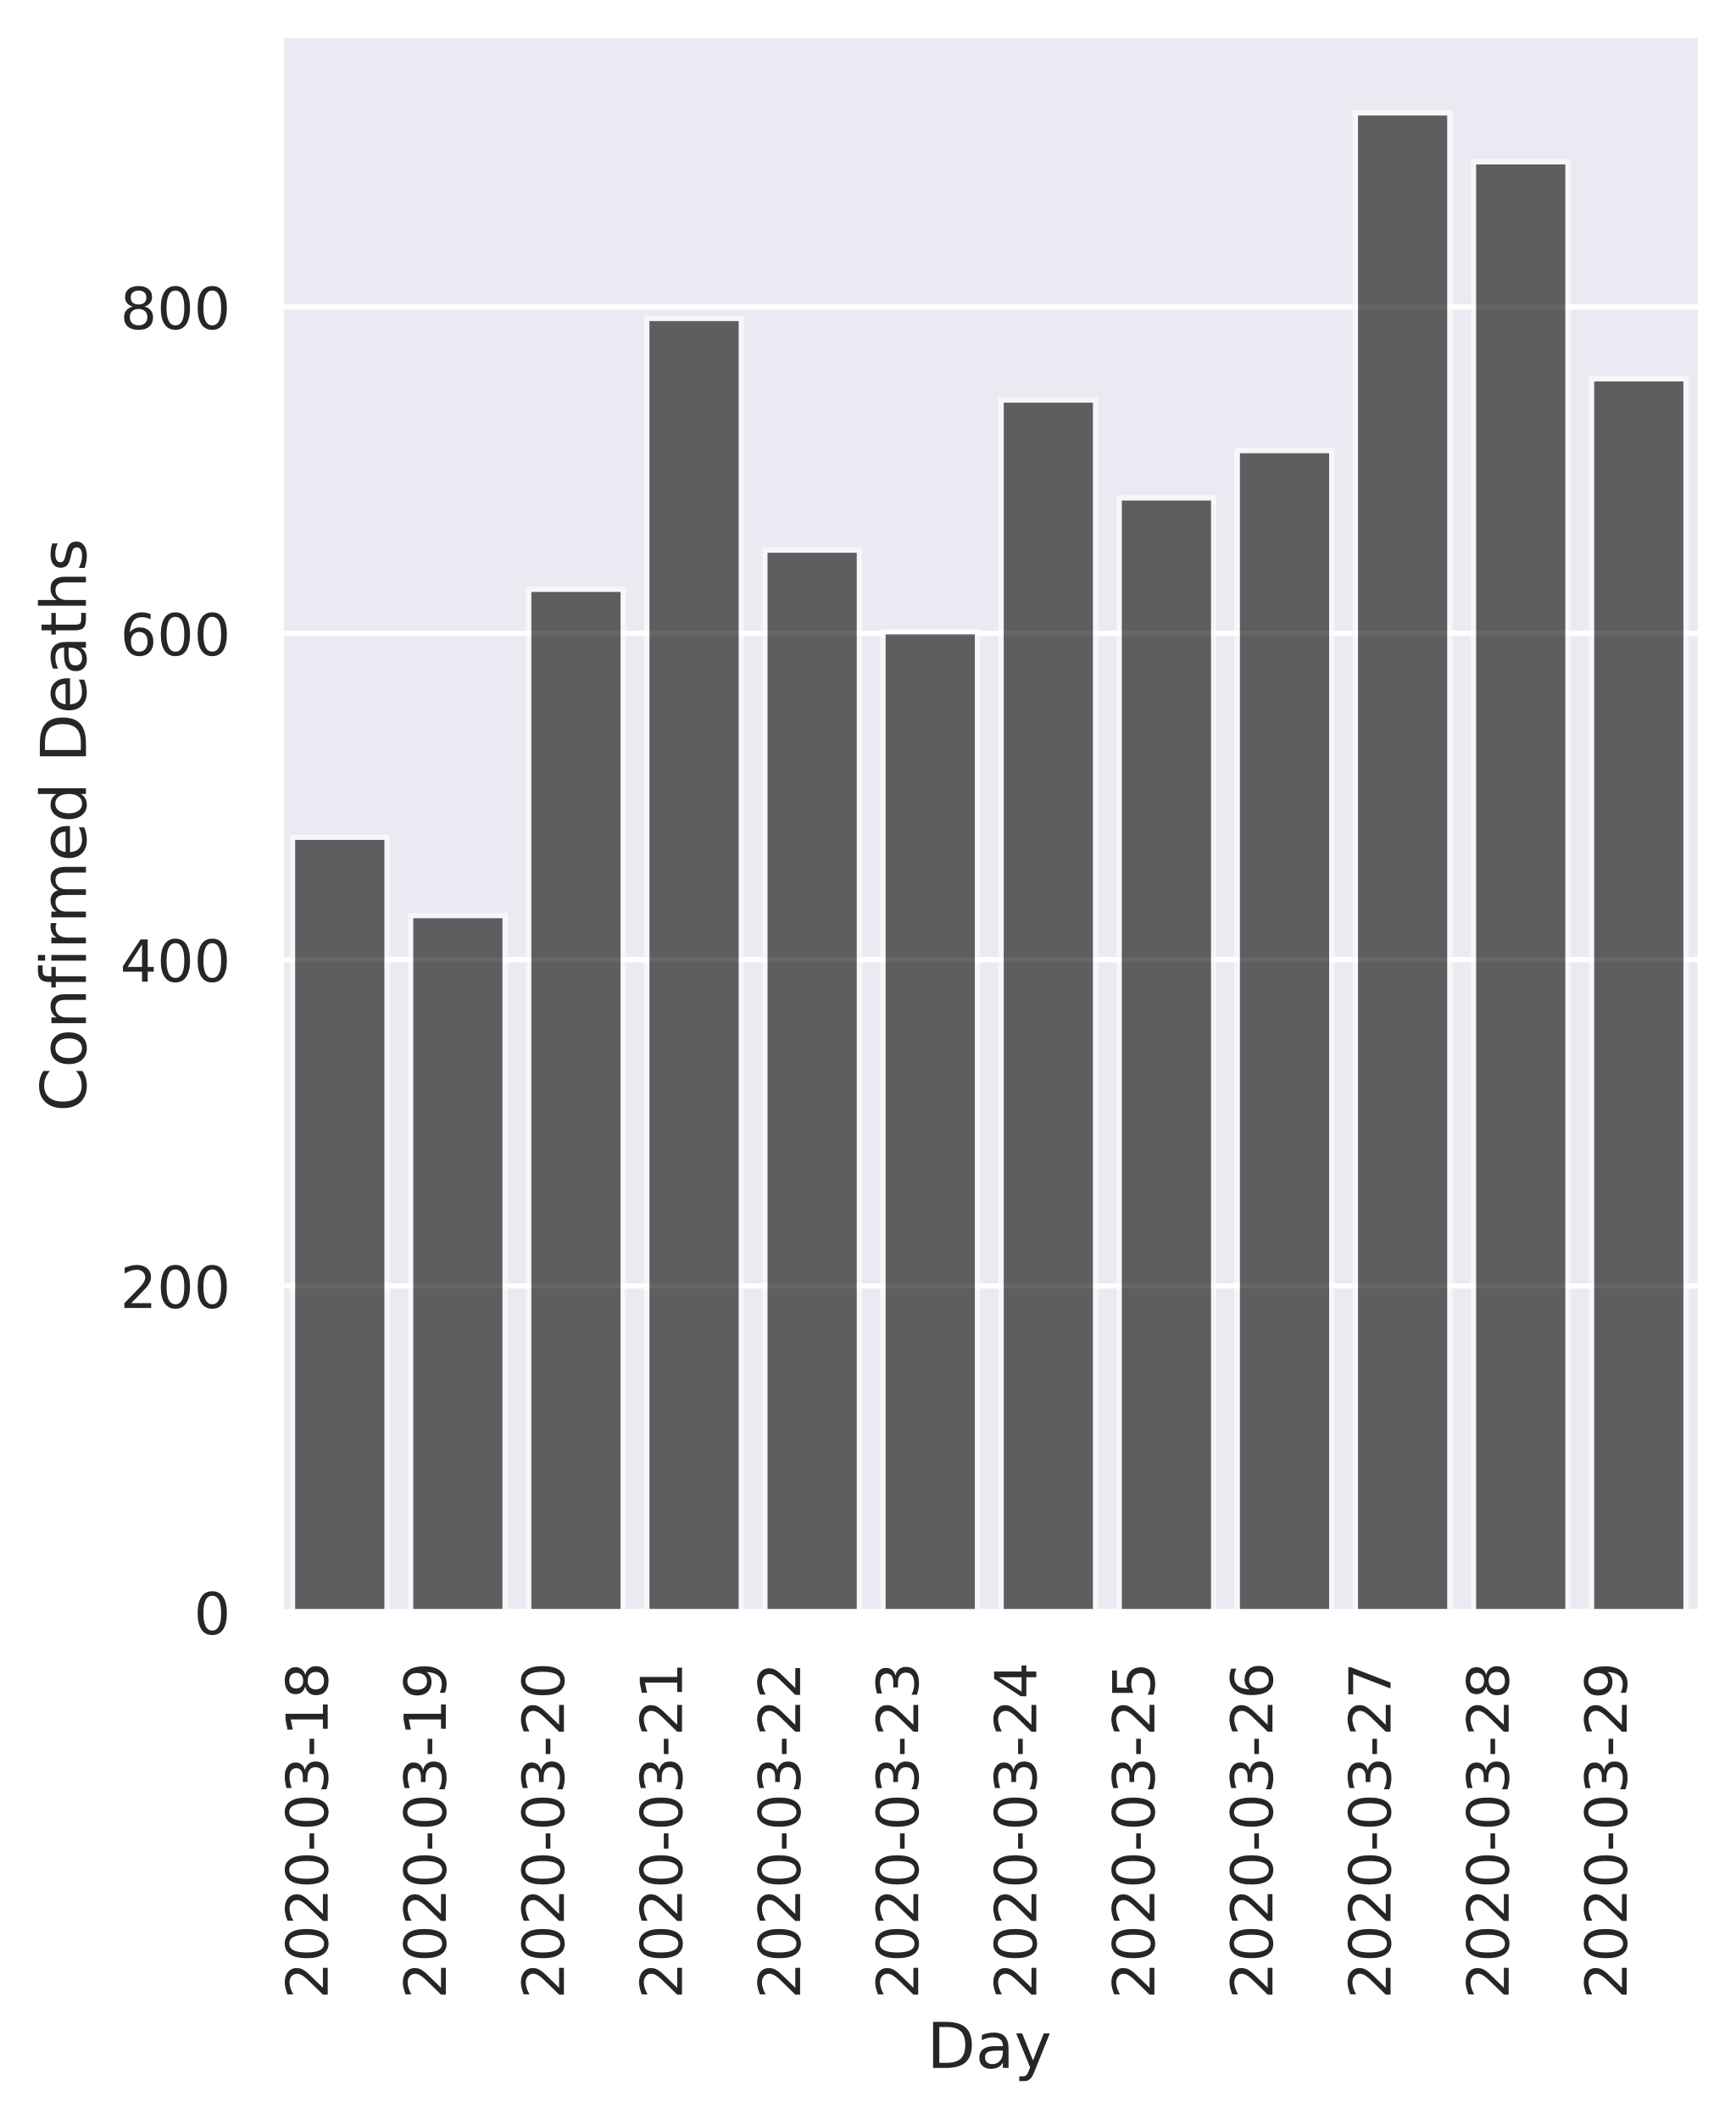
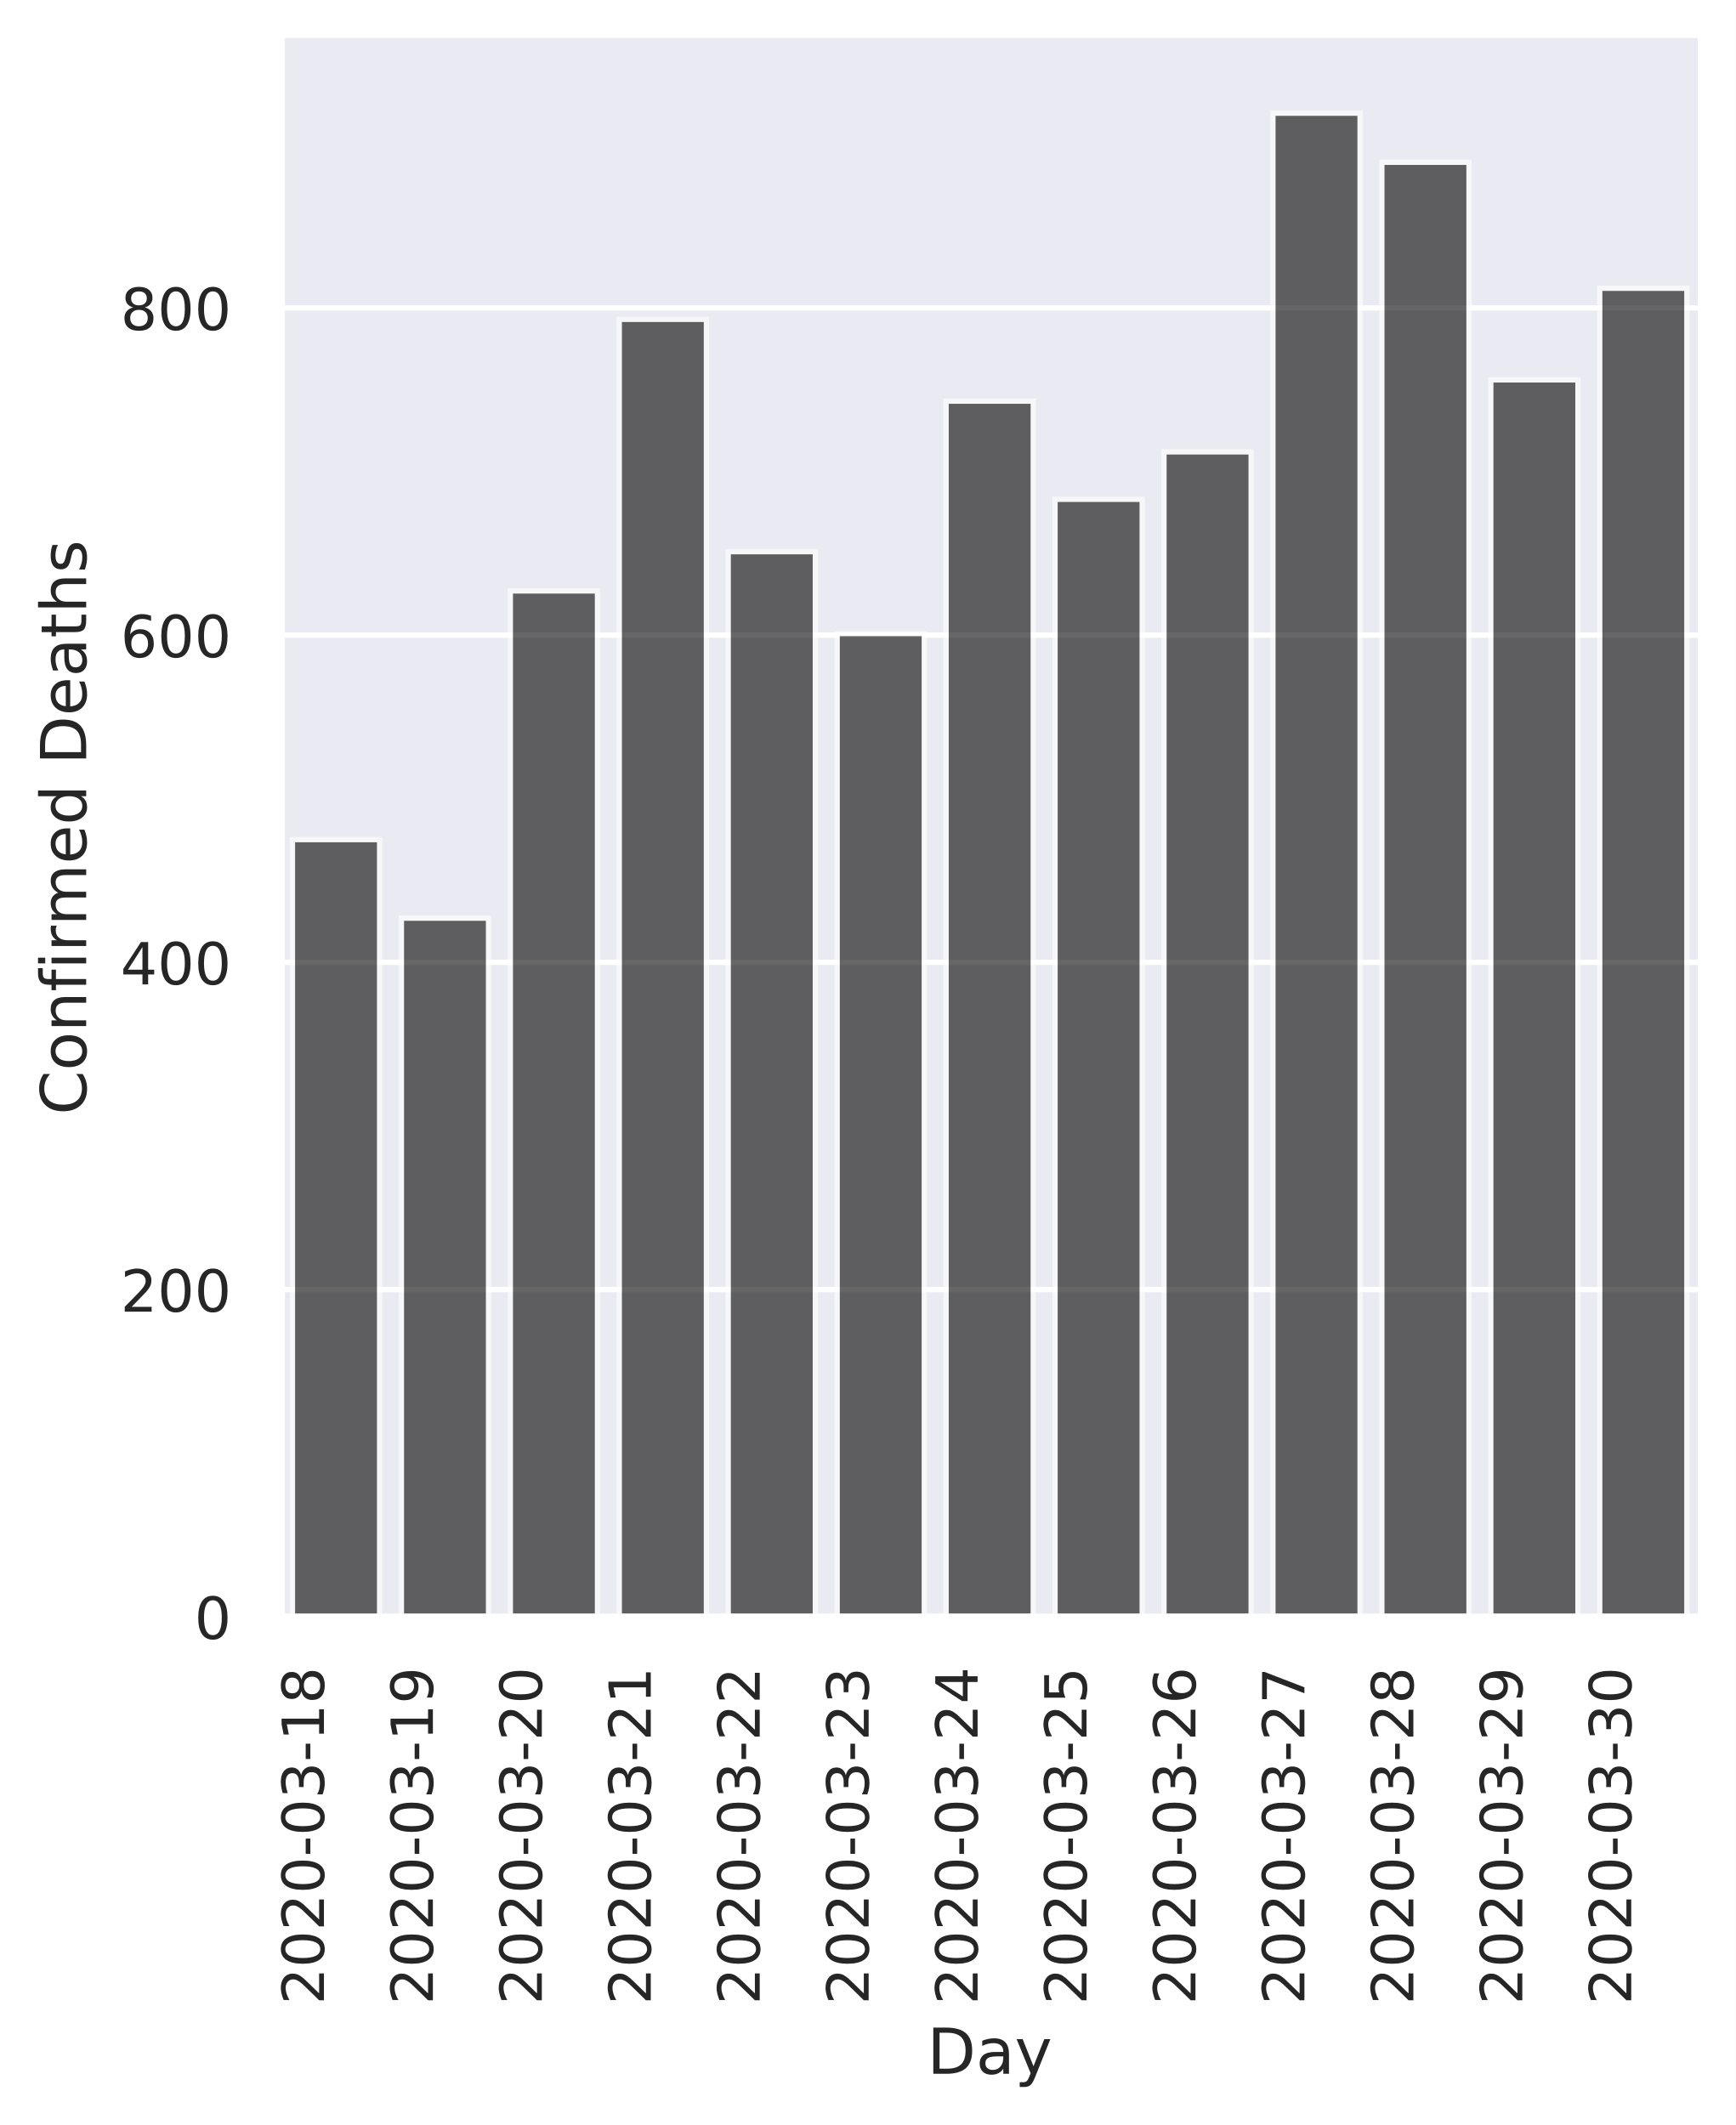
- <svg xmlns="http://www.w3.org/2000/svg" xmlns:xlink="http://www.w3.org/1999/xlink" height="402.421pt" version="1.1" viewBox="0 0 329.617 402.421" width="329.617pt">
+ <svg xmlns="http://www.w3.org/2000/svg" xmlns:xlink="http://www.w3.org/1999/xlink" height="402.421pt" version="1.1" viewBox="0 0 328.661 402.421" width="328.661pt">
  <defs>
    <style type="text/css">
*{stroke-linecap:butt;stroke-linejoin:round;}
  </style>
  </defs>
  <g id="figure_1">
    <g id="patch_1">
-       <path d="M 0 402.421  L 329.617 402.421  L 329.617 0  L 0 0  z " style="fill:#ffffff;" />
+       <path d="M 0 402.421  L 328.661 402.421  L 328.661 0  L 0 0  z " style="fill:#ffffff;" />
    </g>
    <g id="axes_1">
      <g id="patch_2">
-         <path d="M 53.31 306.18  L 322.417 306.18  L 322.417 7.2  L 53.31 7.2  z " style="fill:#eaeaf2;" />
+         <path d="M 53.31 306.18  L 321.461 306.18  L 321.461 7.2  L 53.31 7.2  z " style="fill:#eaeaf2;" />
      </g>
      <g id="matplotlib.axis_1">
        <g id="xtick_1">
          <g id="text_1">
            <defs>
              <path d="M 19.188 8.297  L 53.609 8.297  L 53.609 0  L 7.328 0  L 7.328 8.297  Q 12.938 14.109 22.625 23.891  Q 32.328 33.688 34.812 36.531  Q 39.547 41.844 41.422 45.531  Q 43.312 49.219 43.312 52.781  Q 43.312 58.594 39.234 62.25  Q 35.156 65.922 28.609 65.922  Q 23.969 65.922 18.812 64.312  Q 13.672 62.703 7.812 59.422  L 7.812 69.391  Q 13.766 71.781 18.938 73  Q 24.125 74.219 28.422 74.219  Q 39.75 74.219 46.484 68.547  Q 53.219 62.891 53.219 53.422  Q 53.219 48.922 51.531 44.891  Q 49.859 40.875 45.406 35.406  Q 44.188 33.984 37.641 27.219  Q 31.109 20.453 19.188 8.297  z " id="DejaVuSans-50" />
              <path d="M 31.781 66.406  Q 24.172 66.406 20.328 58.906  Q 16.5 51.422 16.5 36.375  Q 16.5 21.391 20.328 13.891  Q 24.172 6.391 31.781 6.391  Q 39.453 6.391 43.281 13.891  Q 47.125 21.391 47.125 36.375  Q 47.125 51.422 43.281 58.906  Q 39.453 66.406 31.781 66.406  z M 31.781 74.219  Q 44.047 74.219 50.516 64.516  Q 56.984 54.828 56.984 36.375  Q 56.984 17.969 50.516 8.266  Q 44.047 -1.422 31.781 -1.422  Q 19.531 -1.422 13.062 8.266  Q 6.594 17.969 6.594 36.375  Q 6.594 54.828 13.062 64.516  Q 19.531 74.219 31.781 74.219  z " id="DejaVuSans-48" />
              <path d="M 4.891 31.391  L 31.203 31.391  L 31.203 23.391  L 4.891 23.391  z " id="DejaVuSans-45" />
              <path d="M 40.578 39.312  Q 47.656 37.797 51.625 33  Q 55.609 28.219 55.609 21.188  Q 55.609 10.406 48.188 4.484  Q 40.766 -1.422 27.094 -1.422  Q 22.516 -1.422 17.656 -0.516  Q 12.797 0.391 7.625 2.203  L 7.625 11.719  Q 11.719 9.328 16.594 8.109  Q 21.484 6.891 26.812 6.891  Q 36.078 6.891 40.938 10.547  Q 45.797 14.203 45.797 21.188  Q 45.797 27.641 41.281 31.266  Q 36.766 34.906 28.719 34.906  L 20.219 34.906  L 20.219 43.016  L 29.109 43.016  Q 36.375 43.016 40.234 45.922  Q 44.094 48.828 44.094 54.297  Q 44.094 59.906 40.109 62.906  Q 36.141 65.922 28.719 65.922  Q 24.656 65.922 20.016 65.031  Q 15.375 64.156 9.812 62.312  L 9.812 71.094  Q 15.438 72.656 20.344 73.438  Q 25.25 74.219 29.594 74.219  Q 40.828 74.219 47.359 69.109  Q 53.906 64.016 53.906 55.328  Q 53.906 49.266 50.438 45.094  Q 46.969 40.922 40.578 39.312  z " id="DejaVuSans-51" />
              <path d="M 12.406 8.297  L 28.516 8.297  L 28.516 63.922  L 10.984 60.406  L 10.984 69.391  L 28.422 72.906  L 38.281 72.906  L 38.281 8.297  L 54.391 8.297  L 54.391 0  L 12.406 0  z " id="DejaVuSans-49" />
              <path d="M 31.781 34.625  Q 24.75 34.625 20.719 30.859  Q 16.703 27.094 16.703 20.516  Q 16.703 13.922 20.719 10.156  Q 24.75 6.391 31.781 6.391  Q 38.812 6.391 42.859 10.172  Q 46.922 13.969 46.922 20.516  Q 46.922 27.094 42.891 30.859  Q 38.875 34.625 31.781 34.625  z M 21.922 38.812  Q 15.578 40.375 12.031 44.719  Q 8.5 49.078 8.5 55.328  Q 8.5 64.062 14.719 69.141  Q 20.953 74.219 31.781 74.219  Q 42.672 74.219 48.875 69.141  Q 55.078 64.062 55.078 55.328  Q 55.078 49.078 51.531 44.719  Q 48 40.375 41.703 38.812  Q 48.828 37.156 52.797 32.312  Q 56.781 27.484 56.781 20.516  Q 56.781 9.906 50.312 4.234  Q 43.844 -1.422 31.781 -1.422  Q 19.734 -1.422 13.25 4.234  Q 6.781 9.906 6.781 20.516  Q 6.781 27.484 10.781 32.312  Q 14.797 37.156 21.922 38.812  z M 18.312 54.391  Q 18.312 48.734 21.844 45.562  Q 25.391 42.391 31.781 42.391  Q 38.141 42.391 41.719 45.562  Q 45.312 48.734 45.312 54.391  Q 45.312 60.062 41.719 63.234  Q 38.141 66.406 31.781 66.406  Q 25.391 66.406 21.844 63.234  Q 18.312 60.062 18.312 54.391  z " id="DejaVuSans-56" />
            </defs>
-             <g style="fill:#262626;" transform="translate(62.23515 379.6072)rotate(-90)scale(0.11 -0.11)">
+             <g style="fill:#262626;" transform="translate(61.33586 379.6072)rotate(-90)scale(0.11 -0.11)">
              <use xlink:href="#DejaVuSans-50" />
              <use x="63.623" xlink:href="#DejaVuSans-48" />
              <use x="127.246" xlink:href="#DejaVuSans-50" />
              <use x="190.869" xlink:href="#DejaVuSans-48" />
              <use x="254.492" xlink:href="#DejaVuSans-45" />
              <use x="290.576" xlink:href="#DejaVuSans-48" />
              <use x="354.199" xlink:href="#DejaVuSans-51" />
              <use x="417.822" xlink:href="#DejaVuSans-45" />
              <use x="453.906" xlink:href="#DejaVuSans-49" />
              <use x="517.529" xlink:href="#DejaVuSans-56" />
            </g>
          </g>
        </g>
        <g id="xtick_2">
          <g id="text_2">
            <defs>
              <path d="M 10.984 1.516  L 10.984 10.5  Q 14.703 8.734 18.5 7.812  Q 22.312 6.891 25.984 6.891  Q 35.75 6.891 40.891 13.453  Q 46.047 20.016 46.781 33.406  Q 43.953 29.203 39.594 26.953  Q 35.25 24.703 29.984 24.703  Q 19.047 24.703 12.672 31.312  Q 6.297 37.938 6.297 49.422  Q 6.297 60.641 12.938 67.422  Q 19.578 74.219 30.609 74.219  Q 43.266 74.219 49.922 64.516  Q 56.594 54.828 56.594 36.375  Q 56.594 19.141 48.406 8.859  Q 40.234 -1.422 26.422 -1.422  Q 22.703 -1.422 18.891 -0.688  Q 15.094 0.047 10.984 1.516  z M 30.609 32.422  Q 37.25 32.422 41.125 36.953  Q 45.016 41.5 45.016 49.422  Q 45.016 57.281 41.125 61.844  Q 37.25 66.406 30.609 66.406  Q 23.969 66.406 20.094 61.844  Q 16.219 57.281 16.219 49.422  Q 16.219 41.5 20.094 36.953  Q 23.969 32.422 30.609 32.422  z " id="DejaVuSans-57" />
            </defs>
-             <g style="fill:#262626;" transform="translate(84.66075 379.6072)rotate(-90)scale(0.11 -0.11)">
+             <g style="fill:#262626;" transform="translate(81.96288 379.6072)rotate(-90)scale(0.11 -0.11)">
              <use xlink:href="#DejaVuSans-50" />
              <use x="63.623" xlink:href="#DejaVuSans-48" />
              <use x="127.246" xlink:href="#DejaVuSans-50" />
              <use x="190.869" xlink:href="#DejaVuSans-48" />
              <use x="254.492" xlink:href="#DejaVuSans-45" />
              <use x="290.576" xlink:href="#DejaVuSans-48" />
              <use x="354.199" xlink:href="#DejaVuSans-51" />
              <use x="417.822" xlink:href="#DejaVuSans-45" />
              <use x="453.906" xlink:href="#DejaVuSans-49" />
              <use x="517.529" xlink:href="#DejaVuSans-57" />
            </g>
          </g>
        </g>
        <g id="xtick_3">
          <g id="text_3">
-             <g style="fill:#262626;" transform="translate(107.0864 379.6072)rotate(-90)scale(0.11 -0.11)">
+             <g style="fill:#262626;" transform="translate(102.5899 379.6072)rotate(-90)scale(0.11 -0.11)">
              <use xlink:href="#DejaVuSans-50" />
              <use x="63.623" xlink:href="#DejaVuSans-48" />
              <use x="127.246" xlink:href="#DejaVuSans-50" />
              <use x="190.869" xlink:href="#DejaVuSans-48" />
              <use x="254.492" xlink:href="#DejaVuSans-45" />
              <use x="290.576" xlink:href="#DejaVuSans-48" />
              <use x="354.199" xlink:href="#DejaVuSans-51" />
              <use x="417.822" xlink:href="#DejaVuSans-45" />
              <use x="453.906" xlink:href="#DejaVuSans-50" />
              <use x="517.529" xlink:href="#DejaVuSans-48" />
            </g>
          </g>
        </g>
        <g id="xtick_4">
          <g id="text_4">
-             <g style="fill:#262626;" transform="translate(129.512 379.6072)rotate(-90)scale(0.11 -0.11)">
+             <g style="fill:#262626;" transform="translate(123.2169 379.6072)rotate(-90)scale(0.11 -0.11)">
              <use xlink:href="#DejaVuSans-50" />
              <use x="63.623" xlink:href="#DejaVuSans-48" />
              <use x="127.246" xlink:href="#DejaVuSans-50" />
              <use x="190.869" xlink:href="#DejaVuSans-48" />
              <use x="254.492" xlink:href="#DejaVuSans-45" />
              <use x="290.576" xlink:href="#DejaVuSans-48" />
              <use x="354.199" xlink:href="#DejaVuSans-51" />
              <use x="417.822" xlink:href="#DejaVuSans-45" />
              <use x="453.906" xlink:href="#DejaVuSans-50" />
              <use x="517.529" xlink:href="#DejaVuSans-49" />
            </g>
          </g>
        </g>
        <g id="xtick_5">
          <g id="text_5">
-             <g style="fill:#262626;" transform="translate(151.9376 379.6072)rotate(-90)scale(0.11 -0.11)">
+             <g style="fill:#262626;" transform="translate(143.844 379.6072)rotate(-90)scale(0.11 -0.11)">
              <use xlink:href="#DejaVuSans-50" />
              <use x="63.623" xlink:href="#DejaVuSans-48" />
              <use x="127.246" xlink:href="#DejaVuSans-50" />
              <use x="190.869" xlink:href="#DejaVuSans-48" />
              <use x="254.492" xlink:href="#DejaVuSans-45" />
              <use x="290.576" xlink:href="#DejaVuSans-48" />
              <use x="354.199" xlink:href="#DejaVuSans-51" />
              <use x="417.822" xlink:href="#DejaVuSans-45" />
              <use x="453.906" xlink:href="#DejaVuSans-50" />
              <use x="517.529" xlink:href="#DejaVuSans-50" />
            </g>
          </g>
        </g>
        <g id="xtick_6">
          <g id="text_6">
-             <g style="fill:#262626;" transform="translate(174.3632 379.6072)rotate(-90)scale(0.11 -0.11)">
+             <g style="fill:#262626;" transform="translate(164.471 379.6072)rotate(-90)scale(0.11 -0.11)">
              <use xlink:href="#DejaVuSans-50" />
              <use x="63.623" xlink:href="#DejaVuSans-48" />
              <use x="127.246" xlink:href="#DejaVuSans-50" />
              <use x="190.869" xlink:href="#DejaVuSans-48" />
              <use x="254.492" xlink:href="#DejaVuSans-45" />
              <use x="290.576" xlink:href="#DejaVuSans-48" />
              <use x="354.199" xlink:href="#DejaVuSans-51" />
              <use x="417.822" xlink:href="#DejaVuSans-45" />
              <use x="453.906" xlink:href="#DejaVuSans-50" />
              <use x="517.529" xlink:href="#DejaVuSans-51" />
            </g>
          </g>
        </g>
        <g id="xtick_7">
          <g id="text_7">
            <defs>
              <path d="M 37.797 64.312  L 12.891 25.391  L 37.797 25.391  z M 35.203 72.906  L 47.609 72.906  L 47.609 25.391  L 58.016 25.391  L 58.016 17.188  L 47.609 17.188  L 47.609 0  L 37.797 0  L 37.797 17.188  L 4.891 17.188  L 4.891 26.703  z " id="DejaVuSans-52" />
            </defs>
-             <g style="fill:#262626;" transform="translate(196.7888 379.6072)rotate(-90)scale(0.11 -0.11)">
+             <g style="fill:#262626;" transform="translate(185.098 379.6072)rotate(-90)scale(0.11 -0.11)">
              <use xlink:href="#DejaVuSans-50" />
              <use x="63.623" xlink:href="#DejaVuSans-48" />
              <use x="127.246" xlink:href="#DejaVuSans-50" />
              <use x="190.869" xlink:href="#DejaVuSans-48" />
              <use x="254.492" xlink:href="#DejaVuSans-45" />
              <use x="290.576" xlink:href="#DejaVuSans-48" />
              <use x="354.199" xlink:href="#DejaVuSans-51" />
              <use x="417.822" xlink:href="#DejaVuSans-45" />
              <use x="453.906" xlink:href="#DejaVuSans-50" />
              <use x="517.529" xlink:href="#DejaVuSans-52" />
            </g>
          </g>
        </g>
        <g id="xtick_8">
          <g id="text_8">
            <defs>
              <path d="M 10.797 72.906  L 49.516 72.906  L 49.516 64.594  L 19.828 64.594  L 19.828 46.734  Q 21.969 47.469 24.109 47.828  Q 26.266 48.188 28.422 48.188  Q 40.625 48.188 47.75 41.5  Q 54.891 34.812 54.891 23.391  Q 54.891 11.625 47.562 5.094  Q 40.234 -1.422 26.906 -1.422  Q 22.312 -1.422 17.547 -0.641  Q 12.797 0.141 7.719 1.703  L 7.719 11.625  Q 12.109 9.234 16.797 8.062  Q 21.484 6.891 26.703 6.891  Q 35.156 6.891 40.078 11.328  Q 45.016 15.766 45.016 23.391  Q 45.016 31 40.078 35.438  Q 35.156 39.891 26.703 39.891  Q 22.75 39.891 18.812 39.016  Q 14.891 38.141 10.797 36.281  z " id="DejaVuSans-53" />
            </defs>
-             <g style="fill:#262626;" transform="translate(219.2144 379.6072)rotate(-90)scale(0.11 -0.11)">
+             <g style="fill:#262626;" transform="translate(205.725 379.6072)rotate(-90)scale(0.11 -0.11)">
              <use xlink:href="#DejaVuSans-50" />
              <use x="63.623" xlink:href="#DejaVuSans-48" />
              <use x="127.246" xlink:href="#DejaVuSans-50" />
              <use x="190.869" xlink:href="#DejaVuSans-48" />
              <use x="254.492" xlink:href="#DejaVuSans-45" />
              <use x="290.576" xlink:href="#DejaVuSans-48" />
              <use x="354.199" xlink:href="#DejaVuSans-51" />
              <use x="417.822" xlink:href="#DejaVuSans-45" />
              <use x="453.906" xlink:href="#DejaVuSans-50" />
              <use x="517.529" xlink:href="#DejaVuSans-53" />
            </g>
          </g>
        </g>
        <g id="xtick_9">
          <g id="text_9">
            <defs>
              <path d="M 33.016 40.375  Q 26.375 40.375 22.484 35.828  Q 18.609 31.297 18.609 23.391  Q 18.609 15.531 22.484 10.953  Q 26.375 6.391 33.016 6.391  Q 39.656 6.391 43.531 10.953  Q 47.406 15.531 47.406 23.391  Q 47.406 31.297 43.531 35.828  Q 39.656 40.375 33.016 40.375  z M 52.594 71.297  L 52.594 62.312  Q 48.875 64.062 45.094 64.984  Q 41.312 65.922 37.594 65.922  Q 27.828 65.922 22.672 59.328  Q 17.531 52.734 16.797 39.406  Q 19.672 43.656 24.016 45.922  Q 28.375 48.188 33.594 48.188  Q 44.578 48.188 50.953 41.516  Q 57.328 34.859 57.328 23.391  Q 57.328 12.156 50.688 5.359  Q 44.047 -1.422 33.016 -1.422  Q 20.359 -1.422 13.672 8.266  Q 6.984 17.969 6.984 36.375  Q 6.984 53.656 15.188 63.938  Q 23.391 74.219 37.203 74.219  Q 40.922 74.219 44.703 73.484  Q 48.484 72.75 52.594 71.297  z " id="DejaVuSans-54" />
            </defs>
-             <g style="fill:#262626;" transform="translate(241.64 379.6072)rotate(-90)scale(0.11 -0.11)">
+             <g style="fill:#262626;" transform="translate(226.3521 379.6072)rotate(-90)scale(0.11 -0.11)">
              <use xlink:href="#DejaVuSans-50" />
              <use x="63.623" xlink:href="#DejaVuSans-48" />
              <use x="127.246" xlink:href="#DejaVuSans-50" />
              <use x="190.869" xlink:href="#DejaVuSans-48" />
              <use x="254.492" xlink:href="#DejaVuSans-45" />
              <use x="290.576" xlink:href="#DejaVuSans-48" />
              <use x="354.199" xlink:href="#DejaVuSans-51" />
              <use x="417.822" xlink:href="#DejaVuSans-45" />
              <use x="453.906" xlink:href="#DejaVuSans-50" />
              <use x="517.529" xlink:href="#DejaVuSans-54" />
            </g>
          </g>
        </g>
        <g id="xtick_10">
          <g id="text_10">
            <defs>
              <path d="M 8.203 72.906  L 55.078 72.906  L 55.078 68.703  L 28.609 0  L 18.312 0  L 43.219 64.594  L 8.203 64.594  z " id="DejaVuSans-55" />
            </defs>
-             <g style="fill:#262626;" transform="translate(264.0656 379.6072)rotate(-90)scale(0.11 -0.11)">
+             <g style="fill:#262626;" transform="translate(246.9791 379.6072)rotate(-90)scale(0.11 -0.11)">
              <use xlink:href="#DejaVuSans-50" />
              <use x="63.623" xlink:href="#DejaVuSans-48" />
              <use x="127.246" xlink:href="#DejaVuSans-50" />
              <use x="190.869" xlink:href="#DejaVuSans-48" />
              <use x="254.492" xlink:href="#DejaVuSans-45" />
              <use x="290.576" xlink:href="#DejaVuSans-48" />
              <use x="354.199" xlink:href="#DejaVuSans-51" />
              <use x="417.822" xlink:href="#DejaVuSans-45" />
              <use x="453.906" xlink:href="#DejaVuSans-50" />
              <use x="517.529" xlink:href="#DejaVuSans-55" />
            </g>
          </g>
        </g>
        <g id="xtick_11">
          <g id="text_11">
-             <g style="fill:#262626;" transform="translate(286.4912 379.6072)rotate(-90)scale(0.11 -0.11)">
+             <g style="fill:#262626;" transform="translate(267.6061 379.6072)rotate(-90)scale(0.11 -0.11)">
              <use xlink:href="#DejaVuSans-50" />
              <use x="63.623" xlink:href="#DejaVuSans-48" />
              <use x="127.246" xlink:href="#DejaVuSans-50" />
              <use x="190.869" xlink:href="#DejaVuSans-48" />
              <use x="254.492" xlink:href="#DejaVuSans-45" />
              <use x="290.576" xlink:href="#DejaVuSans-48" />
              <use x="354.199" xlink:href="#DejaVuSans-51" />
              <use x="417.822" xlink:href="#DejaVuSans-45" />
              <use x="453.906" xlink:href="#DejaVuSans-50" />
              <use x="517.529" xlink:href="#DejaVuSans-56" />
            </g>
          </g>
        </g>
        <g id="xtick_12">
          <g id="text_12">
-             <g style="fill:#262626;" transform="translate(308.9168 379.6072)rotate(-90)scale(0.11 -0.11)">
+             <g style="fill:#262626;" transform="translate(288.2332 379.6072)rotate(-90)scale(0.11 -0.11)">
              <use xlink:href="#DejaVuSans-50" />
              <use x="63.623" xlink:href="#DejaVuSans-48" />
              <use x="127.246" xlink:href="#DejaVuSans-50" />
              <use x="190.869" xlink:href="#DejaVuSans-48" />
              <use x="254.492" xlink:href="#DejaVuSans-45" />
              <use x="290.576" xlink:href="#DejaVuSans-48" />
              <use x="354.199" xlink:href="#DejaVuSans-51" />
              <use x="417.822" xlink:href="#DejaVuSans-45" />
              <use x="453.906" xlink:href="#DejaVuSans-50" />
              <use x="517.529" xlink:href="#DejaVuSans-57" />
            </g>
          </g>
        </g>
-         <g id="text_13">
+         <g id="xtick_13">
+           <g id="text_13">
+             <g style="fill:#262626;" transform="translate(308.8602 379.6072)rotate(-90)scale(0.11 -0.11)">
+               <use xlink:href="#DejaVuSans-50" />
+               <use x="63.623" xlink:href="#DejaVuSans-48" />
+               <use x="127.246" xlink:href="#DejaVuSans-50" />
+               <use x="190.869" xlink:href="#DejaVuSans-48" />
+               <use x="254.492" xlink:href="#DejaVuSans-45" />
+               <use x="290.576" xlink:href="#DejaVuSans-48" />
+               <use x="354.199" xlink:href="#DejaVuSans-51" />
+               <use x="417.822" xlink:href="#DejaVuSans-45" />
+               <use x="453.906" xlink:href="#DejaVuSans-51" />
+               <use x="517.529" xlink:href="#DejaVuSans-48" />
+             </g>
+           </g>
+         </g>
+         <g id="text_14">
          <defs>
            <path d="M 19.672 64.797  L 19.672 8.109  L 31.594 8.109  Q 46.688 8.109 53.688 14.938  Q 60.688 21.781 60.688 36.531  Q 60.688 51.172 53.688 57.984  Q 46.688 64.797 31.594 64.797  z M 9.812 72.906  L 30.078 72.906  Q 51.266 72.906 61.172 64.094  Q 71.094 55.281 71.094 36.531  Q 71.094 17.672 61.125 8.828  Q 51.172 0 30.078 0  L 9.812 0  z " id="DejaVuSans-68" />
            <path d="M 34.281 27.484  Q 23.391 27.484 19.188 25  Q 14.984 22.516 14.984 16.5  Q 14.984 11.719 18.141 8.906  Q 21.297 6.109 26.703 6.109  Q 34.188 6.109 38.703 11.406  Q 43.219 16.703 43.219 25.484  L 43.219 27.484  z M 52.203 31.203  L 52.203 0  L 43.219 0  L 43.219 8.297  Q 40.141 3.328 35.547 0.953  Q 30.953 -1.422 24.312 -1.422  Q 15.922 -1.422 10.953 3.297  Q 6 8.016 6 15.922  Q 6 25.141 12.172 29.828  Q 18.359 34.516 30.609 34.516  L 43.219 34.516  L 43.219 35.406  Q 43.219 41.609 39.141 45  Q 35.062 48.391 27.688 48.391  Q 23 48.391 18.547 47.266  Q 14.109 46.141 10.016 43.891  L 10.016 52.203  Q 14.938 54.109 19.578 55.047  Q 24.219 56 28.609 56  Q 40.484 56 46.344 49.844  Q 52.203 43.703 52.203 31.203  z " id="DejaVuSans-97" />
            <path d="M 32.172 -5.078  Q 28.375 -14.844 24.75 -17.812  Q 21.141 -20.797 15.094 -20.797  L 7.906 -20.797  L 7.906 -13.281  L 13.188 -13.281  Q 16.891 -13.281 18.938 -11.516  Q 21 -9.766 23.484 -3.219  L 25.094 0.875  L 2.984 54.688  L 12.5 54.688  L 29.594 11.922  L 46.688 54.688  L 56.203 54.688  z " id="DejaVuSans-121" />
          </defs>
-           <g style="fill:#262626;" transform="translate(176.0155 392.7253)scale(0.12 -0.12)">
+           <g style="fill:#262626;" transform="translate(175.5375 392.7253)scale(0.12 -0.12)">
            <use xlink:href="#DejaVuSans-68" />
            <use x="77.002" xlink:href="#DejaVuSans-97" />
            <use x="138.281" xlink:href="#DejaVuSans-121" />
          </g>
        </g>
      </g>
      <g id="matplotlib.axis_2">
        <g id="ytick_1">
          <g id="line2d_1">
-             <path clip-path="url(#pb745351352)" d="M 53.31 306.18  L 322.417 306.18  " style="fill:none;stroke:#ffffff;stroke-linecap:round;" />
-           </g>
-           <g id="text_14">
+             <path clip-path="url(#p5e84dcf756)" d="M 53.31 306.18  L 321.461 306.18  " style="fill:none;stroke:#ffffff;stroke-linecap:round;" />
+           </g>
+           <g id="text_15">
            <g style="fill:#262626;" transform="translate(36.81125 310.3591)scale(0.11 -0.11)">
              <use xlink:href="#DejaVuSans-48" />
            </g>
          </g>
        </g>
        <g id="ytick_2">
          <g id="line2d_2">
-             <path clip-path="url(#pb745351352)" d="M 53.31 244.212  L 322.417 244.212  " style="fill:none;stroke:#ffffff;stroke-linecap:round;" />
-           </g>
-           <g id="text_15">
+             <path clip-path="url(#p5e84dcf756)" d="M 53.31 244.212  L 321.461 244.212  " style="fill:none;stroke:#ffffff;stroke-linecap:round;" />
+           </g>
+           <g id="text_16">
            <g style="fill:#262626;" transform="translate(22.81375 248.3912)scale(0.11 -0.11)">
              <use xlink:href="#DejaVuSans-50" />
              <use x="63.623" xlink:href="#DejaVuSans-48" />
              <use x="127.246" xlink:href="#DejaVuSans-48" />
            </g>
          </g>
        </g>
        <g id="ytick_3">
          <g id="line2d_3">
-             <path clip-path="url(#pb745351352)" d="M 53.31 182.244  L 322.417 182.244  " style="fill:none;stroke:#ffffff;stroke-linecap:round;" />
-           </g>
-           <g id="text_16">
+             <path clip-path="url(#p5e84dcf756)" d="M 53.31 182.244  L 321.461 182.244  " style="fill:none;stroke:#ffffff;stroke-linecap:round;" />
+           </g>
+           <g id="text_17">
            <g style="fill:#262626;" transform="translate(22.81375 186.4232)scale(0.11 -0.11)">
              <use xlink:href="#DejaVuSans-52" />
              <use x="63.623" xlink:href="#DejaVuSans-48" />
              <use x="127.246" xlink:href="#DejaVuSans-48" />
            </g>
          </g>
        </g>
        <g id="ytick_4">
          <g id="line2d_4">
-             <path clip-path="url(#pb745351352)" d="M 53.31 120.276  L 322.417 120.276  " style="fill:none;stroke:#ffffff;stroke-linecap:round;" />
-           </g>
-           <g id="text_17">
+             <path clip-path="url(#p5e84dcf756)" d="M 53.31 120.276  L 321.461 120.276  " style="fill:none;stroke:#ffffff;stroke-linecap:round;" />
+           </g>
+           <g id="text_18">
            <g style="fill:#262626;" transform="translate(22.81375 124.4552)scale(0.11 -0.11)">
              <use xlink:href="#DejaVuSans-54" />
              <use x="63.623" xlink:href="#DejaVuSans-48" />
              <use x="127.246" xlink:href="#DejaVuSans-48" />
            </g>
          </g>
        </g>
        <g id="ytick_5">
          <g id="line2d_5">
-             <path clip-path="url(#pb745351352)" d="M 53.31 58.308  L 322.417 58.308  " style="fill:none;stroke:#ffffff;stroke-linecap:round;" />
-           </g>
-           <g id="text_18">
+             <path clip-path="url(#p5e84dcf756)" d="M 53.31 58.308  L 321.461 58.308  " style="fill:none;stroke:#ffffff;stroke-linecap:round;" />
+           </g>
+           <g id="text_19">
            <g style="fill:#262626;" transform="translate(22.81375 62.48723)scale(0.11 -0.11)">
              <use xlink:href="#DejaVuSans-56" />
              <use x="63.623" xlink:href="#DejaVuSans-48" />
              <use x="127.246" xlink:href="#DejaVuSans-48" />
            </g>
          </g>
        </g>
-         <g id="text_19">
+         <g id="text_20">
          <defs>
            <path d="M 64.406 67.281  L 64.406 56.891  Q 59.422 61.531 53.781 63.812  Q 48.141 66.109 41.797 66.109  Q 29.297 66.109 22.656 58.469  Q 16.016 50.828 16.016 36.375  Q 16.016 21.969 22.656 14.328  Q 29.297 6.688 41.797 6.688  Q 48.141 6.688 53.781 8.984  Q 59.422 11.281 64.406 15.922  L 64.406 5.609  Q 59.234 2.094 53.438 0.328  Q 47.656 -1.422 41.219 -1.422  Q 24.656 -1.422 15.125 8.703  Q 5.609 18.844 5.609 36.375  Q 5.609 53.953 15.125 64.078  Q 24.656 74.219 41.219 74.219  Q 47.75 74.219 53.531 72.484  Q 59.328 70.75 64.406 67.281  z " id="DejaVuSans-67" />
            <path d="M 30.609 48.391  Q 23.391 48.391 19.188 42.75  Q 14.984 37.109 14.984 27.297  Q 14.984 17.484 19.156 11.844  Q 23.344 6.203 30.609 6.203  Q 37.797 6.203 41.984 11.859  Q 46.188 17.531 46.188 27.297  Q 46.188 37.016 41.984 42.703  Q 37.797 48.391 30.609 48.391  z M 30.609 56  Q 42.328 56 49.016 48.375  Q 55.719 40.766 55.719 27.297  Q 55.719 13.875 49.016 6.219  Q 42.328 -1.422 30.609 -1.422  Q 18.844 -1.422 12.172 6.219  Q 5.516 13.875 5.516 27.297  Q 5.516 40.766 12.172 48.375  Q 18.844 56 30.609 56  z " id="DejaVuSans-111" />
            <path d="M 54.891 33.016  L 54.891 0  L 45.906 0  L 45.906 32.719  Q 45.906 40.484 42.875 44.328  Q 39.844 48.188 33.797 48.188  Q 26.516 48.188 22.312 43.547  Q 18.109 38.922 18.109 30.906  L 18.109 0  L 9.078 0  L 9.078 54.688  L 18.109 54.688  L 18.109 46.188  Q 21.344 51.125 25.703 53.562  Q 30.078 56 35.797 56  Q 45.219 56 50.047 50.172  Q 54.891 44.344 54.891 33.016  z " id="DejaVuSans-110" />
            <path d="M 37.109 75.984  L 37.109 68.5  L 28.516 68.5  Q 23.688 68.5 21.797 66.547  Q 19.922 64.594 19.922 59.516  L 19.922 54.688  L 34.719 54.688  L 34.719 47.703  L 19.922 47.703  L 19.922 0  L 10.891 0  L 10.891 47.703  L 2.297 47.703  L 2.297 54.688  L 10.891 54.688  L 10.891 58.5  Q 10.891 67.625 15.141 71.797  Q 19.391 75.984 28.609 75.984  z " id="DejaVuSans-102" />
            <path d="M 9.422 54.688  L 18.406 54.688  L 18.406 0  L 9.422 0  z M 9.422 75.984  L 18.406 75.984  L 18.406 64.594  L 9.422 64.594  z " id="DejaVuSans-105" />
            <path d="M 41.109 46.297  Q 39.594 47.172 37.812 47.578  Q 36.031 48 33.891 48  Q 26.266 48 22.188 43.047  Q 18.109 38.094 18.109 28.812  L 18.109 0  L 9.078 0  L 9.078 54.688  L 18.109 54.688  L 18.109 46.188  Q 20.953 51.172 25.484 53.578  Q 30.031 56 36.531 56  Q 37.453 56 38.578 55.875  Q 39.703 55.766 41.062 55.516  z " id="DejaVuSans-114" />
            <path d="M 52 44.188  Q 55.375 50.25 60.062 53.125  Q 64.75 56 71.094 56  Q 79.641 56 84.281 50.016  Q 88.922 44.047 88.922 33.016  L 88.922 0  L 79.891 0  L 79.891 32.719  Q 79.891 40.578 77.094 44.375  Q 74.312 48.188 68.609 48.188  Q 61.625 48.188 57.562 43.547  Q 53.516 38.922 53.516 30.906  L 53.516 0  L 44.484 0  L 44.484 32.719  Q 44.484 40.625 41.703 44.406  Q 38.922 48.188 33.109 48.188  Q 26.219 48.188 22.156 43.531  Q 18.109 38.875 18.109 30.906  L 18.109 0  L 9.078 0  L 9.078 54.688  L 18.109 54.688  L 18.109 46.188  Q 21.188 51.219 25.484 53.609  Q 29.781 56 35.688 56  Q 41.656 56 45.828 52.969  Q 50 49.953 52 44.188  z " id="DejaVuSans-109" />
            <path d="M 56.203 29.594  L 56.203 25.203  L 14.891 25.203  Q 15.484 15.922 20.484 11.062  Q 25.484 6.203 34.422 6.203  Q 39.594 6.203 44.453 7.469  Q 49.312 8.734 54.109 11.281  L 54.109 2.781  Q 49.266 0.734 44.188 -0.344  Q 39.109 -1.422 33.891 -1.422  Q 20.797 -1.422 13.156 6.188  Q 5.516 13.812 5.516 26.812  Q 5.516 40.234 12.766 48.109  Q 20.016 56 32.328 56  Q 43.359 56 49.781 48.891  Q 56.203 41.797 56.203 29.594  z M 47.219 32.234  Q 47.125 39.594 43.094 43.984  Q 39.062 48.391 32.422 48.391  Q 24.906 48.391 20.391 44.141  Q 15.875 39.891 15.188 32.172  z " id="DejaVuSans-101" />
            <path d="M 45.406 46.391  L 45.406 75.984  L 54.391 75.984  L 54.391 0  L 45.406 0  L 45.406 8.203  Q 42.578 3.328 38.25 0.953  Q 33.938 -1.422 27.875 -1.422  Q 17.969 -1.422 11.734 6.484  Q 5.516 14.406 5.516 27.297  Q 5.516 40.188 11.734 48.094  Q 17.969 56 27.875 56  Q 33.938 56 38.25 53.625  Q 42.578 51.266 45.406 46.391  z M 14.797 27.297  Q 14.797 17.391 18.875 11.75  Q 22.953 6.109 30.078 6.109  Q 37.203 6.109 41.297 11.75  Q 45.406 17.391 45.406 27.297  Q 45.406 37.203 41.297 42.844  Q 37.203 48.484 30.078 48.484  Q 22.953 48.484 18.875 42.844  Q 14.797 37.203 14.797 27.297  z " id="DejaVuSans-100" />
            <path id="DejaVuSans-32" />
            <path d="M 18.312 70.219  L 18.312 54.688  L 36.812 54.688  L 36.812 47.703  L 18.312 47.703  L 18.312 18.016  Q 18.312 11.328 20.141 9.422  Q 21.969 7.516 27.594 7.516  L 36.812 7.516  L 36.812 0  L 27.594 0  Q 17.188 0 13.234 3.875  Q 9.281 7.766 9.281 18.016  L 9.281 47.703  L 2.688 47.703  L 2.688 54.688  L 9.281 54.688  L 9.281 70.219  z " id="DejaVuSans-116" />
            <path d="M 54.891 33.016  L 54.891 0  L 45.906 0  L 45.906 32.719  Q 45.906 40.484 42.875 44.328  Q 39.844 48.188 33.797 48.188  Q 26.516 48.188 22.312 43.547  Q 18.109 38.922 18.109 30.906  L 18.109 0  L 9.078 0  L 9.078 75.984  L 18.109 75.984  L 18.109 46.188  Q 21.344 51.125 25.703 53.562  Q 30.078 56 35.797 56  Q 45.219 56 50.047 50.172  Q 54.891 44.344 54.891 33.016  z " id="DejaVuSans-104" />
            <path d="M 44.281 53.078  L 44.281 44.578  Q 40.484 46.531 36.375 47.5  Q 32.281 48.484 27.875 48.484  Q 21.188 48.484 17.844 46.438  Q 14.5 44.391 14.5 40.281  Q 14.5 37.156 16.891 35.375  Q 19.281 33.594 26.516 31.984  L 29.594 31.297  Q 39.156 29.25 43.188 25.516  Q 47.219 21.781 47.219 15.094  Q 47.219 7.469 41.188 3.016  Q 35.156 -1.422 24.609 -1.422  Q 20.219 -1.422 15.453 -0.562  Q 10.688 0.297 5.422 2  L 5.422 11.281  Q 10.406 8.688 15.234 7.391  Q 20.062 6.109 24.812 6.109  Q 31.156 6.109 34.562 8.281  Q 37.984 10.453 37.984 14.406  Q 37.984 18.062 35.516 20.016  Q 33.062 21.969 24.703 23.781  L 21.578 24.516  Q 13.234 26.266 9.516 29.906  Q 5.812 33.547 5.812 39.891  Q 5.812 47.609 11.281 51.797  Q 16.75 56 26.812 56  Q 31.781 56 36.172 55.266  Q 40.578 54.547 44.281 53.078  z " id="DejaVuSans-115" />
          </defs>
          <g style="fill:#262626;" transform="translate(16.31812 211.1194)rotate(-90)scale(0.12 -0.12)">
            <use xlink:href="#DejaVuSans-67" />
            <use x="69.824" xlink:href="#DejaVuSans-111" />
            <use x="131.006" xlink:href="#DejaVuSans-110" />
            <use x="194.385" xlink:href="#DejaVuSans-102" />
            <use x="229.59" xlink:href="#DejaVuSans-105" />
            <use x="257.373" xlink:href="#DejaVuSans-114" />
            <use x="298.471" xlink:href="#DejaVuSans-109" />
            <use x="395.883" xlink:href="#DejaVuSans-101" />
            <use x="457.406" xlink:href="#DejaVuSans-100" />
            <use x="520.883" xlink:href="#DejaVuSans-32" />
            <use x="552.67" xlink:href="#DejaVuSans-68" />
            <use x="629.672" xlink:href="#DejaVuSans-101" />
            <use x="691.195" xlink:href="#DejaVuSans-97" />
            <use x="752.475" xlink:href="#DejaVuSans-116" />
            <use x="791.684" xlink:href="#DejaVuSans-104" />
            <use x="855.062" xlink:href="#DejaVuSans-115" />
          </g>
        </g>
      </g>
      <g id="patch_3">
-         <path clip-path="url(#pb745351352)" d="M 55.553 306.18  L 73.493 306.18  L 73.493 159.006  L 55.553 159.006  z " style="opacity:0.6;stroke:#ffffff;stroke-linejoin:miter;" />
+         <path clip-path="url(#p5e84dcf756)" d="M 55.373 306.18  L 71.874 306.18  L 71.874 159.006  L 55.373 159.006  z " style="opacity:0.6;stroke:#ffffff;stroke-linejoin:miter;" />
      </g>
      <g id="patch_4">
-         <path clip-path="url(#pb745351352)" d="M 77.978 306.18  L 95.919 306.18  L 95.919 173.878  L 77.978 173.878  z " style="opacity:0.6;stroke:#ffffff;stroke-linejoin:miter;" />
+         <path clip-path="url(#p5e84dcf756)" d="M 76 306.18  L 92.501 306.18  L 92.501 173.878  L 76 173.878  z " style="opacity:0.6;stroke:#ffffff;stroke-linejoin:miter;" />
      </g>
      <g id="patch_5">
-         <path clip-path="url(#pb745351352)" d="M 100.404 306.18  L 118.344 306.18  L 118.344 111.91  L 100.404 111.91  z " style="opacity:0.6;stroke:#ffffff;stroke-linejoin:miter;" />
+         <path clip-path="url(#p5e84dcf756)" d="M 96.627 306.18  L 113.128 306.18  L 113.128 111.91  L 96.627 111.91  z " style="opacity:0.6;stroke:#ffffff;stroke-linejoin:miter;" />
      </g>
      <g id="patch_6">
-         <path clip-path="url(#pb745351352)" d="M 122.829 306.18  L 140.77 306.18  L 140.77 60.477  L 122.829 60.477  z " style="opacity:0.6;stroke:#ffffff;stroke-linejoin:miter;" />
+         <path clip-path="url(#p5e84dcf756)" d="M 117.254 306.18  L 133.755 306.18  L 133.755 60.477  L 117.254 60.477  z " style="opacity:0.6;stroke:#ffffff;stroke-linejoin:miter;" />
      </g>
      <g id="patch_7">
-         <path clip-path="url(#pb745351352)" d="M 145.255 306.18  L 163.195 306.18  L 163.195 104.474  L 145.255 104.474  z " style="opacity:0.6;stroke:#ffffff;stroke-linejoin:miter;" />
+         <path clip-path="url(#p5e84dcf756)" d="M 137.881 306.18  L 154.382 306.18  L 154.382 104.474  L 137.881 104.474  z " style="opacity:0.6;stroke:#ffffff;stroke-linejoin:miter;" />
      </g>
      <g id="patch_8">
-         <path clip-path="url(#pb745351352)" d="M 167.681 306.18  L 185.621 306.18  L 185.621 119.966  L 167.681 119.966  z " style="opacity:0.6;stroke:#ffffff;stroke-linejoin:miter;" />
+         <path clip-path="url(#p5e84dcf756)" d="M 158.508 306.18  L 175.009 306.18  L 175.009 119.966  L 158.508 119.966  z " style="opacity:0.6;stroke:#ffffff;stroke-linejoin:miter;" />
      </g>
      <g id="patch_9">
-         <path clip-path="url(#pb745351352)" d="M 190.106 306.18  L 208.047 306.18  L 208.047 75.969  L 190.106 75.969  z " style="opacity:0.6;stroke:#ffffff;stroke-linejoin:miter;" />
+         <path clip-path="url(#p5e84dcf756)" d="M 179.135 306.18  L 195.636 306.18  L 195.636 75.969  L 179.135 75.969  z " style="opacity:0.6;stroke:#ffffff;stroke-linejoin:miter;" />
      </g>
      <g id="patch_10">
-         <path clip-path="url(#pb745351352)" d="M 212.532 306.18  L 230.472 306.18  L 230.472 94.559  L 212.532 94.559  z " style="opacity:0.6;stroke:#ffffff;stroke-linejoin:miter;" />
+         <path clip-path="url(#p5e84dcf756)" d="M 199.762 306.18  L 216.264 306.18  L 216.264 94.559  L 199.762 94.559  z " style="opacity:0.6;stroke:#ffffff;stroke-linejoin:miter;" />
      </g>
      <g id="patch_11">
-         <path clip-path="url(#pb745351352)" d="M 234.957 306.18  L 252.898 306.18  L 252.898 85.574  L 234.957 85.574  z " style="opacity:0.6;stroke:#ffffff;stroke-linejoin:miter;" />
+         <path clip-path="url(#p5e84dcf756)" d="M 220.389 306.18  L 236.891 306.18  L 236.891 85.574  L 220.389 85.574  z " style="opacity:0.6;stroke:#ffffff;stroke-linejoin:miter;" />
      </g>
      <g id="patch_12">
-         <path clip-path="url(#pb745351352)" d="M 257.383 306.18  L 275.324 306.18  L 275.324 21.437  L 257.383 21.437  z " style="opacity:0.6;stroke:#ffffff;stroke-linejoin:miter;" />
+         <path clip-path="url(#p5e84dcf756)" d="M 241.016 306.18  L 257.518 306.18  L 257.518 21.437  L 241.016 21.437  z " style="opacity:0.6;stroke:#ffffff;stroke-linejoin:miter;" />
      </g>
      <g id="patch_13">
-         <path clip-path="url(#pb745351352)" d="M 279.809 306.18  L 297.749 306.18  L 297.749 30.732  L 279.809 30.732  z " style="opacity:0.6;stroke:#ffffff;stroke-linejoin:miter;" />
+         <path clip-path="url(#p5e84dcf756)" d="M 261.643 306.18  L 278.145 306.18  L 278.145 30.732  L 261.643 30.732  z " style="opacity:0.6;stroke:#ffffff;stroke-linejoin:miter;" />
      </g>
      <g id="patch_14">
-         <path clip-path="url(#pb745351352)" d="M 302.234 306.18  L 320.175 306.18  L 320.175 71.941  L 302.234 71.941  z " style="opacity:0.6;stroke:#ffffff;stroke-linejoin:miter;" />
+         <path clip-path="url(#p5e84dcf756)" d="M 282.27 306.18  L 298.772 306.18  L 298.772 71.941  L 282.27 71.941  z " style="opacity:0.6;stroke:#ffffff;stroke-linejoin:miter;" />
+       </g>
+       <g id="patch_15">
+         <path clip-path="url(#p5e84dcf756)" d="M 302.897 306.18  L 319.399 306.18  L 319.399 54.59  L 302.897 54.59  z " style="opacity:0.6;stroke:#ffffff;stroke-linejoin:miter;" />
      </g>
      <g id="line2d_6">
-         <path clip-path="url(#pb745351352)" d="M 0 0  " style="fill:none;stroke:#424242;stroke-linecap:round;stroke-width:2.7;" />
+         <path clip-path="url(#p5e84dcf756)" d="M 0 0  " style="fill:none;stroke:#424242;stroke-linecap:round;stroke-width:2.7;" />
      </g>
      <g id="line2d_7">
-         <path clip-path="url(#pb745351352)" d="M 0 0  " style="fill:none;stroke:#424242;stroke-linecap:round;stroke-width:2.7;" />
+         <path clip-path="url(#p5e84dcf756)" d="M 0 0  " style="fill:none;stroke:#424242;stroke-linecap:round;stroke-width:2.7;" />
      </g>
      <g id="line2d_8">
-         <path clip-path="url(#pb745351352)" d="M 0 0  " style="fill:none;stroke:#424242;stroke-linecap:round;stroke-width:2.7;" />
+         <path clip-path="url(#p5e84dcf756)" d="M 0 0  " style="fill:none;stroke:#424242;stroke-linecap:round;stroke-width:2.7;" />
      </g>
      <g id="line2d_9">
-         <path clip-path="url(#pb745351352)" d="M 0 0  " style="fill:none;stroke:#424242;stroke-linecap:round;stroke-width:2.7;" />
+         <path clip-path="url(#p5e84dcf756)" d="M 0 0  " style="fill:none;stroke:#424242;stroke-linecap:round;stroke-width:2.7;" />
      </g>
      <g id="line2d_10">
-         <path clip-path="url(#pb745351352)" d="M 0 0  " style="fill:none;stroke:#424242;stroke-linecap:round;stroke-width:2.7;" />
+         <path clip-path="url(#p5e84dcf756)" d="M 0 0  " style="fill:none;stroke:#424242;stroke-linecap:round;stroke-width:2.7;" />
      </g>
      <g id="line2d_11">
-         <path clip-path="url(#pb745351352)" d="M 0 0  " style="fill:none;stroke:#424242;stroke-linecap:round;stroke-width:2.7;" />
+         <path clip-path="url(#p5e84dcf756)" d="M 0 0  " style="fill:none;stroke:#424242;stroke-linecap:round;stroke-width:2.7;" />
      </g>
      <g id="line2d_12">
-         <path clip-path="url(#pb745351352)" d="M 0 0  " style="fill:none;stroke:#424242;stroke-linecap:round;stroke-width:2.7;" />
+         <path clip-path="url(#p5e84dcf756)" d="M 0 0  " style="fill:none;stroke:#424242;stroke-linecap:round;stroke-width:2.7;" />
      </g>
      <g id="line2d_13">
-         <path clip-path="url(#pb745351352)" d="M 0 0  " style="fill:none;stroke:#424242;stroke-linecap:round;stroke-width:2.7;" />
+         <path clip-path="url(#p5e84dcf756)" d="M 0 0  " style="fill:none;stroke:#424242;stroke-linecap:round;stroke-width:2.7;" />
      </g>
      <g id="line2d_14">
-         <path clip-path="url(#pb745351352)" d="M 0 0  " style="fill:none;stroke:#424242;stroke-linecap:round;stroke-width:2.7;" />
+         <path clip-path="url(#p5e84dcf756)" d="M 0 0  " style="fill:none;stroke:#424242;stroke-linecap:round;stroke-width:2.7;" />
      </g>
      <g id="line2d_15">
-         <path clip-path="url(#pb745351352)" d="M 0 0  " style="fill:none;stroke:#424242;stroke-linecap:round;stroke-width:2.7;" />
+         <path clip-path="url(#p5e84dcf756)" d="M 0 0  " style="fill:none;stroke:#424242;stroke-linecap:round;stroke-width:2.7;" />
      </g>
      <g id="line2d_16">
-         <path clip-path="url(#pb745351352)" d="M 0 0  " style="fill:none;stroke:#424242;stroke-linecap:round;stroke-width:2.7;" />
+         <path clip-path="url(#p5e84dcf756)" d="M 0 0  " style="fill:none;stroke:#424242;stroke-linecap:round;stroke-width:2.7;" />
      </g>
      <g id="line2d_17">
-         <path clip-path="url(#pb745351352)" d="M 0 0  " style="fill:none;stroke:#424242;stroke-linecap:round;stroke-width:2.7;" />
-       </g>
-       <g id="patch_15">
+         <path clip-path="url(#p5e84dcf756)" d="M 0 0  " style="fill:none;stroke:#424242;stroke-linecap:round;stroke-width:2.7;" />
+       </g>
+       <g id="line2d_18">
+         <path clip-path="url(#p5e84dcf756)" d="M 0 0  " style="fill:none;stroke:#424242;stroke-linecap:round;stroke-width:2.7;" />
+       </g>
+       <g id="patch_16">
        <path d="M 53.31 306.18  L 53.31 7.2  " style="fill:none;stroke:#ffffff;stroke-linecap:square;stroke-linejoin:miter;stroke-width:1.25;" />
      </g>
-       <g id="patch_16">
-         <path d="M 53.31 306.18  L 322.417 306.18  " style="fill:none;stroke:#ffffff;stroke-linecap:square;stroke-linejoin:miter;stroke-width:1.25;" />
+       <g id="patch_17">
+         <path d="M 53.31 306.18  L 321.461 306.18  " style="fill:none;stroke:#ffffff;stroke-linecap:square;stroke-linejoin:miter;stroke-width:1.25;" />
      </g>
    </g>
  </g>
  <defs>
-     <clipPath id="pb745351352">
-       <rect height="298.98" width="269.107" x="53.31" y="7.2" />
+     <clipPath id="p5e84dcf756">
+       <rect height="298.98" width="268.151" x="53.31" y="7.2" />
    </clipPath>
  </defs>
</svg>
